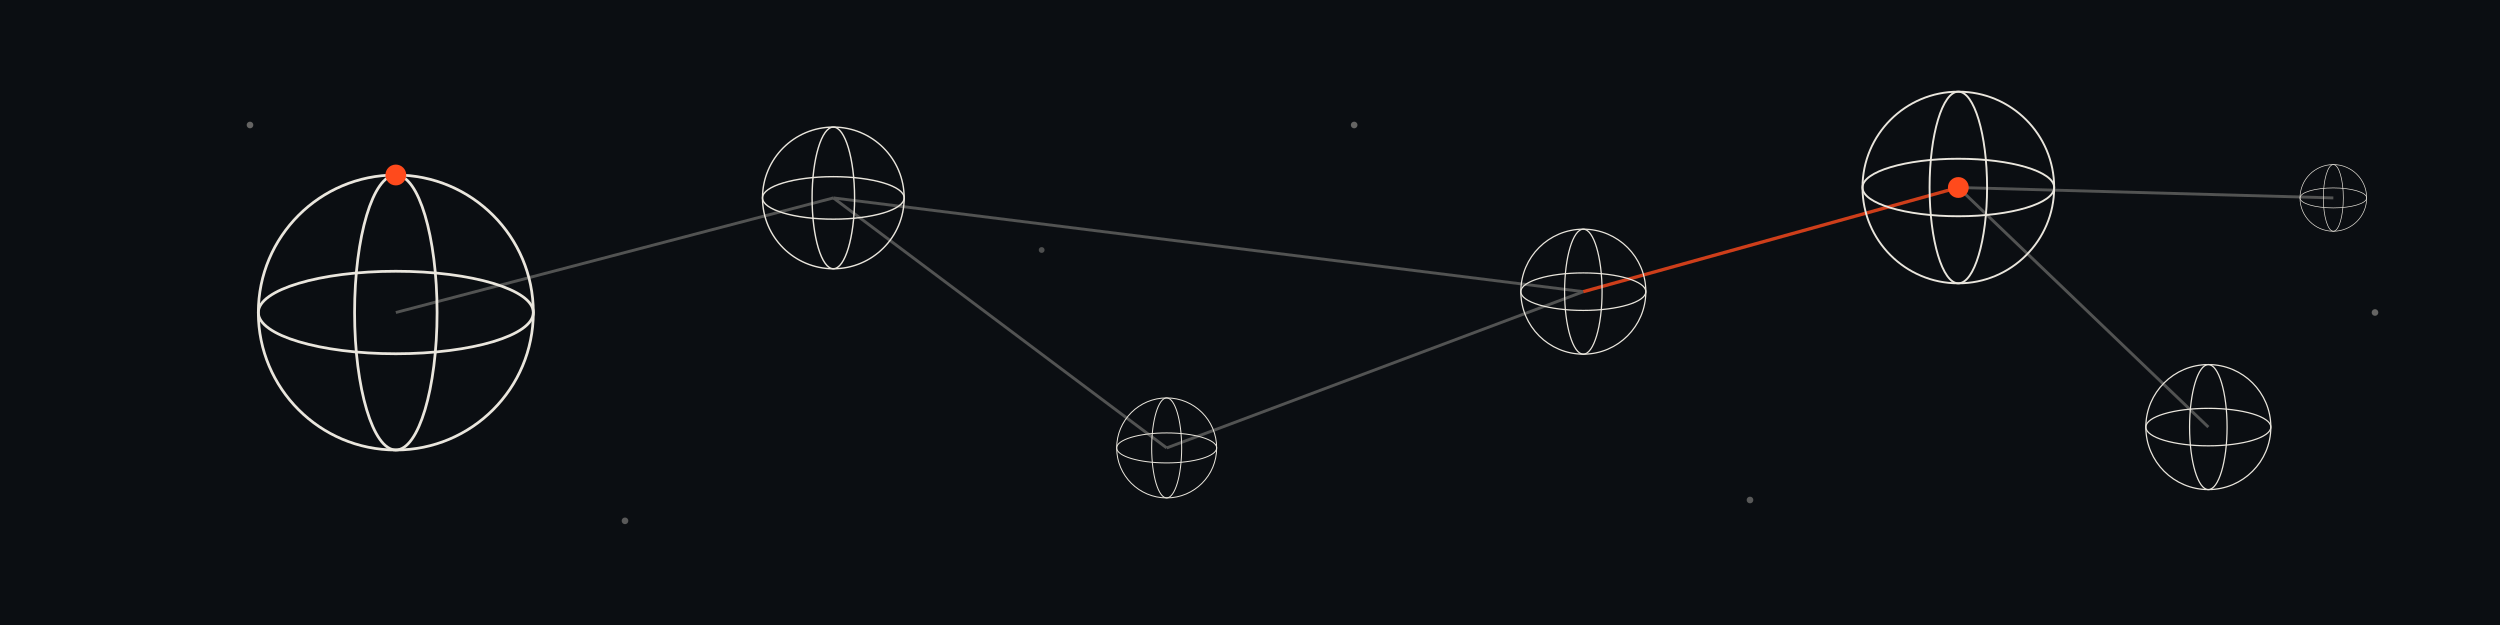
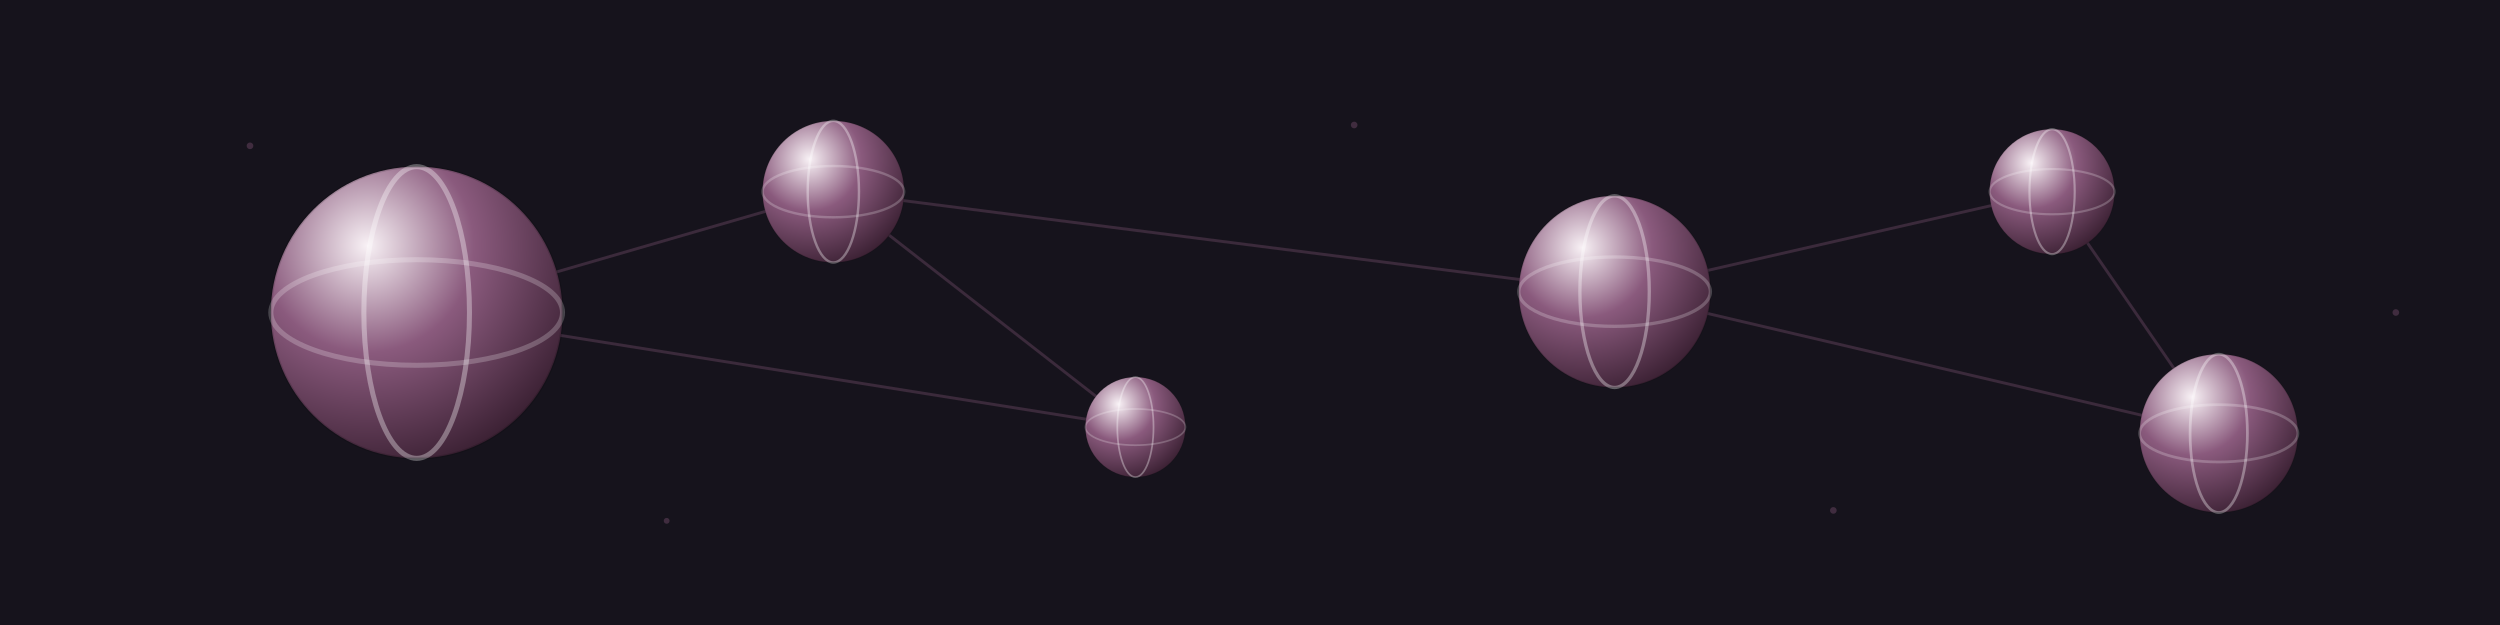
- <svg xmlns="http://www.w3.org/2000/svg" width="1200" height="300" viewBox="0 0 1200 300" role="img" aria-label="Sphere banner: a constellation of wireframe spheres">
+ <svg xmlns="http://www.w3.org/2000/svg" width="1200" height="300" viewBox="0 0 1200 300" role="img" aria-label="Sphere: a constellation of spheres">
  <defs>
-     <g id="orb" fill="none" stroke="#EAE6DD" stroke-width="2" vector-effect="non-scaling-stroke">
-       <circle cx="0" cy="0" r="100" />
-       <ellipse cx="0" cy="0" rx="100" ry="30" />
-       <ellipse cx="0" cy="0" rx="30" ry="100" />
+     <radialGradient id="sphere" cx="33%" cy="27%" r="78%">
+       <stop offset="0%" stop-color="#f8f1f5" />
+       <stop offset="47%" stop-color="#8a5a7d" />
+       <stop offset="100%" stop-color="#3d2235" />
+     </radialGradient>
+     <g id="orb">
+       <circle r="58" fill="url(#sphere)" />
+       <ellipse rx="21" ry="58" fill="none" stroke="#ffffff" stroke-opacity="0.34" stroke-width="2" />
+       <ellipse rx="58" ry="21" fill="none" stroke="#ffffff" stroke-opacity="0.22" stroke-width="2" />
+       <circle r="58" fill="none" stroke="#000000" stroke-opacity="0.14" stroke-width="1" />
    </g>
  </defs>
-   <rect width="1200" height="300" fill="#0B0E12" />
-   <g fill="#EAE6DD">
-     <circle cx="120" cy="60" r="1.6" opacity="0.4" />
-     <circle cx="300" cy="250" r="1.6" opacity="0.35" />
-     <circle cx="650" cy="60" r="1.6" opacity="0.4" />
-     <circle cx="840" cy="240" r="1.6" opacity="0.35" />
-     <circle cx="1140" cy="150" r="1.6" opacity="0.4" />
-     <circle cx="500" cy="120" r="1.4" opacity="0.3" />
+   <rect width="1200" height="300" fill="#16131c" />
+   <g fill="#8a5a7d" opacity="0.36">
+     <circle cx="120" cy="70" r="1.6" />
+     <circle cx="650" cy="60" r="1.6" />
+     <circle cx="880" cy="245" r="1.6" />
+     <circle cx="1150" cy="150" r="1.6" />
+     <circle cx="320" cy="250" r="1.4" />
  </g>
-   <g stroke="#EAE6DD" stroke-width="1.4" opacity="0.32">
-     <line x1="190" y1="150" x2="400" y2="95" />
-     <line x1="400" y1="95" x2="560" y2="215" />
-     <line x1="400" y1="95" x2="760" y2="140" />
-     <line x1="560" y1="215" x2="760" y2="140" />
-     <line x1="940" y1="90" x2="1060" y2="205" />
-     <line x1="940" y1="90" x2="1120" y2="95" />
+   <g stroke="#8a5a7d" stroke-width="1.4" opacity="0.32">
+     <line x1="200" y1="150" x2="400" y2="92" />
+     <line x1="400" y1="92" x2="545" y2="205" />
+     <line x1="400" y1="92" x2="775" y2="140" />
+     <line x1="775" y1="140" x2="985" y2="92" />
+     <line x1="775" y1="140" x2="1065" y2="208" />
+     <line x1="985" y1="92" x2="1065" y2="208" />
+     <line x1="200" y1="150" x2="545" y2="205" />
  </g>
-   <line x1="760" y1="140" x2="940" y2="90" stroke="#FF4A1C" stroke-width="1.6" opacity="0.8" />
-   <g style="color:#EAE6DD">
-     <use href="#orb" transform="translate(190,150) scale(0.66)" />
-     <use href="#orb" transform="translate(400,95) scale(0.34)" />
-     <use href="#orb" transform="translate(560,215) scale(0.24)" />
-     <use href="#orb" transform="translate(760,140) scale(0.30)" />
-     <use href="#orb" transform="translate(940,90) scale(0.46)" />
-     <use href="#orb" transform="translate(1060,205) scale(0.30)" />
-     <use href="#orb" transform="translate(1120,95) scale(0.16)" />
-   </g>
-   <circle cx="190" cy="84" r="5" fill="#FF4A1C" />
-   <circle cx="940" cy="90" r="5" fill="#FF4A1C" />
+   <use href="#orb" transform="translate(200,150) scale(1.207)" />
+   <use href="#orb" transform="translate(400,92) scale(0.586)" />
+   <use href="#orb" transform="translate(545,205) scale(0.414)" />
+   <use href="#orb" transform="translate(775,140) scale(0.793)" />
+   <use href="#orb" transform="translate(985,92) scale(0.517)" />
+   <use href="#orb" transform="translate(1065,208) scale(0.655)" />
</svg>
